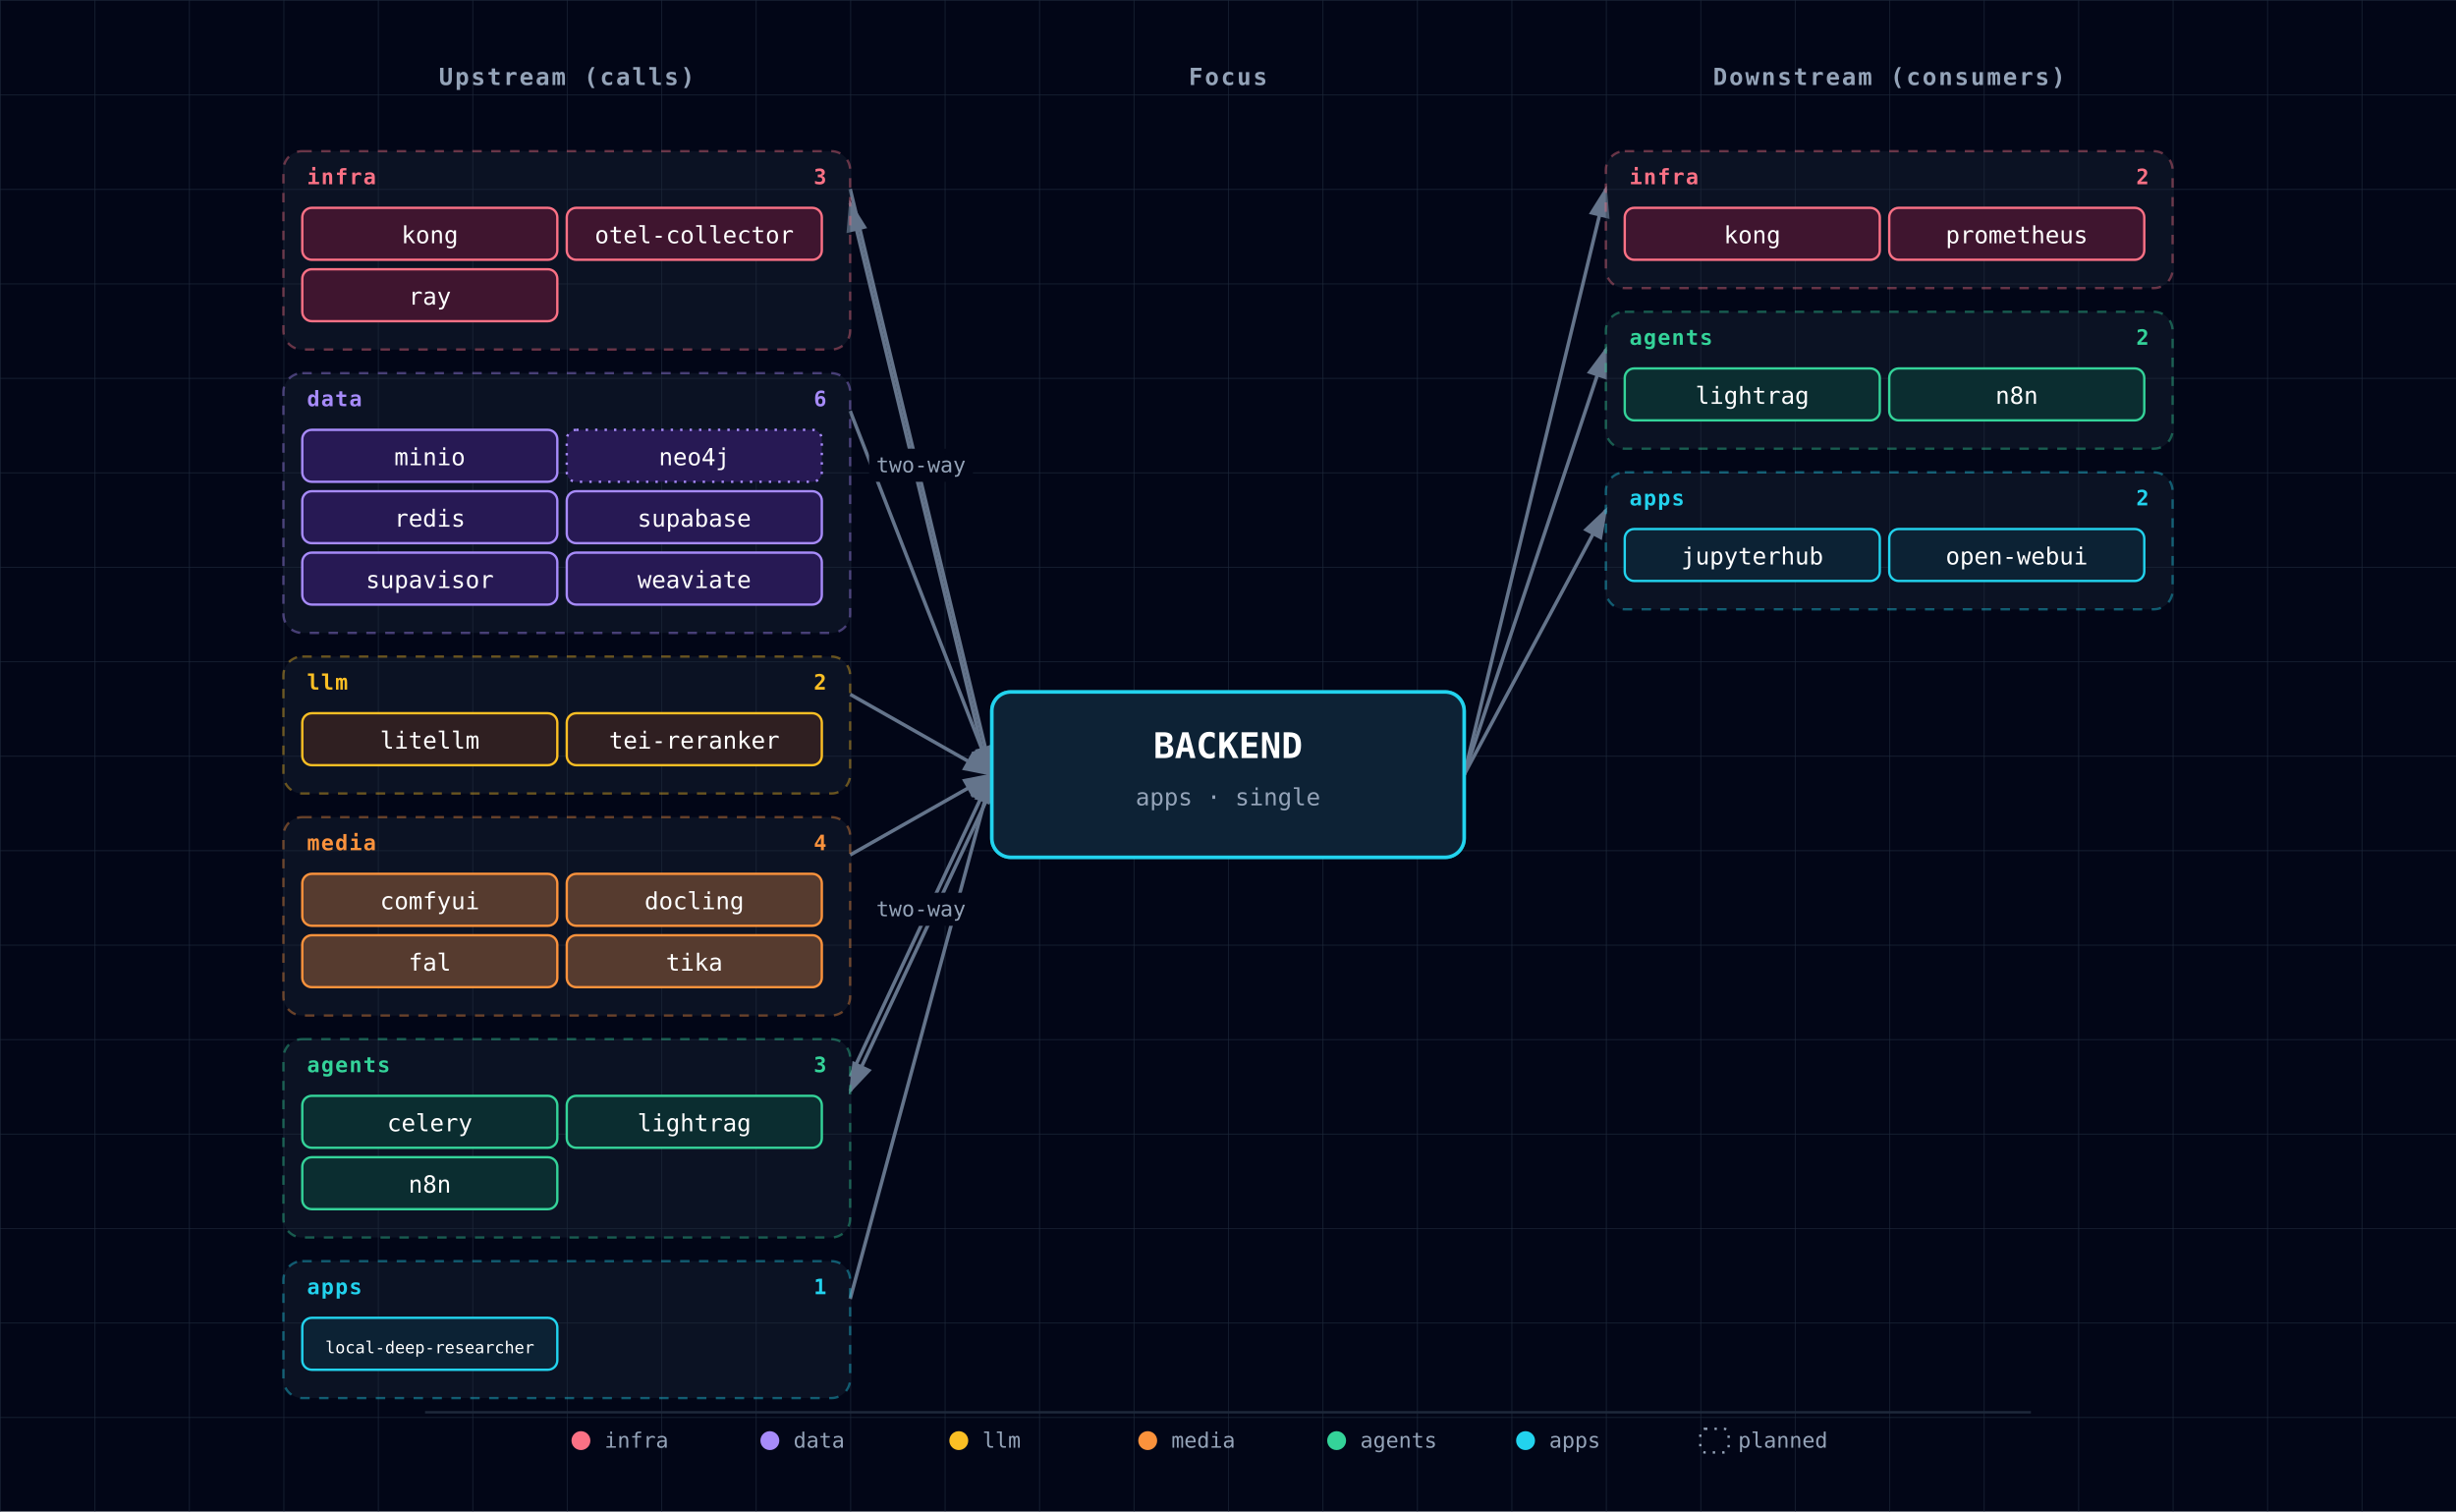
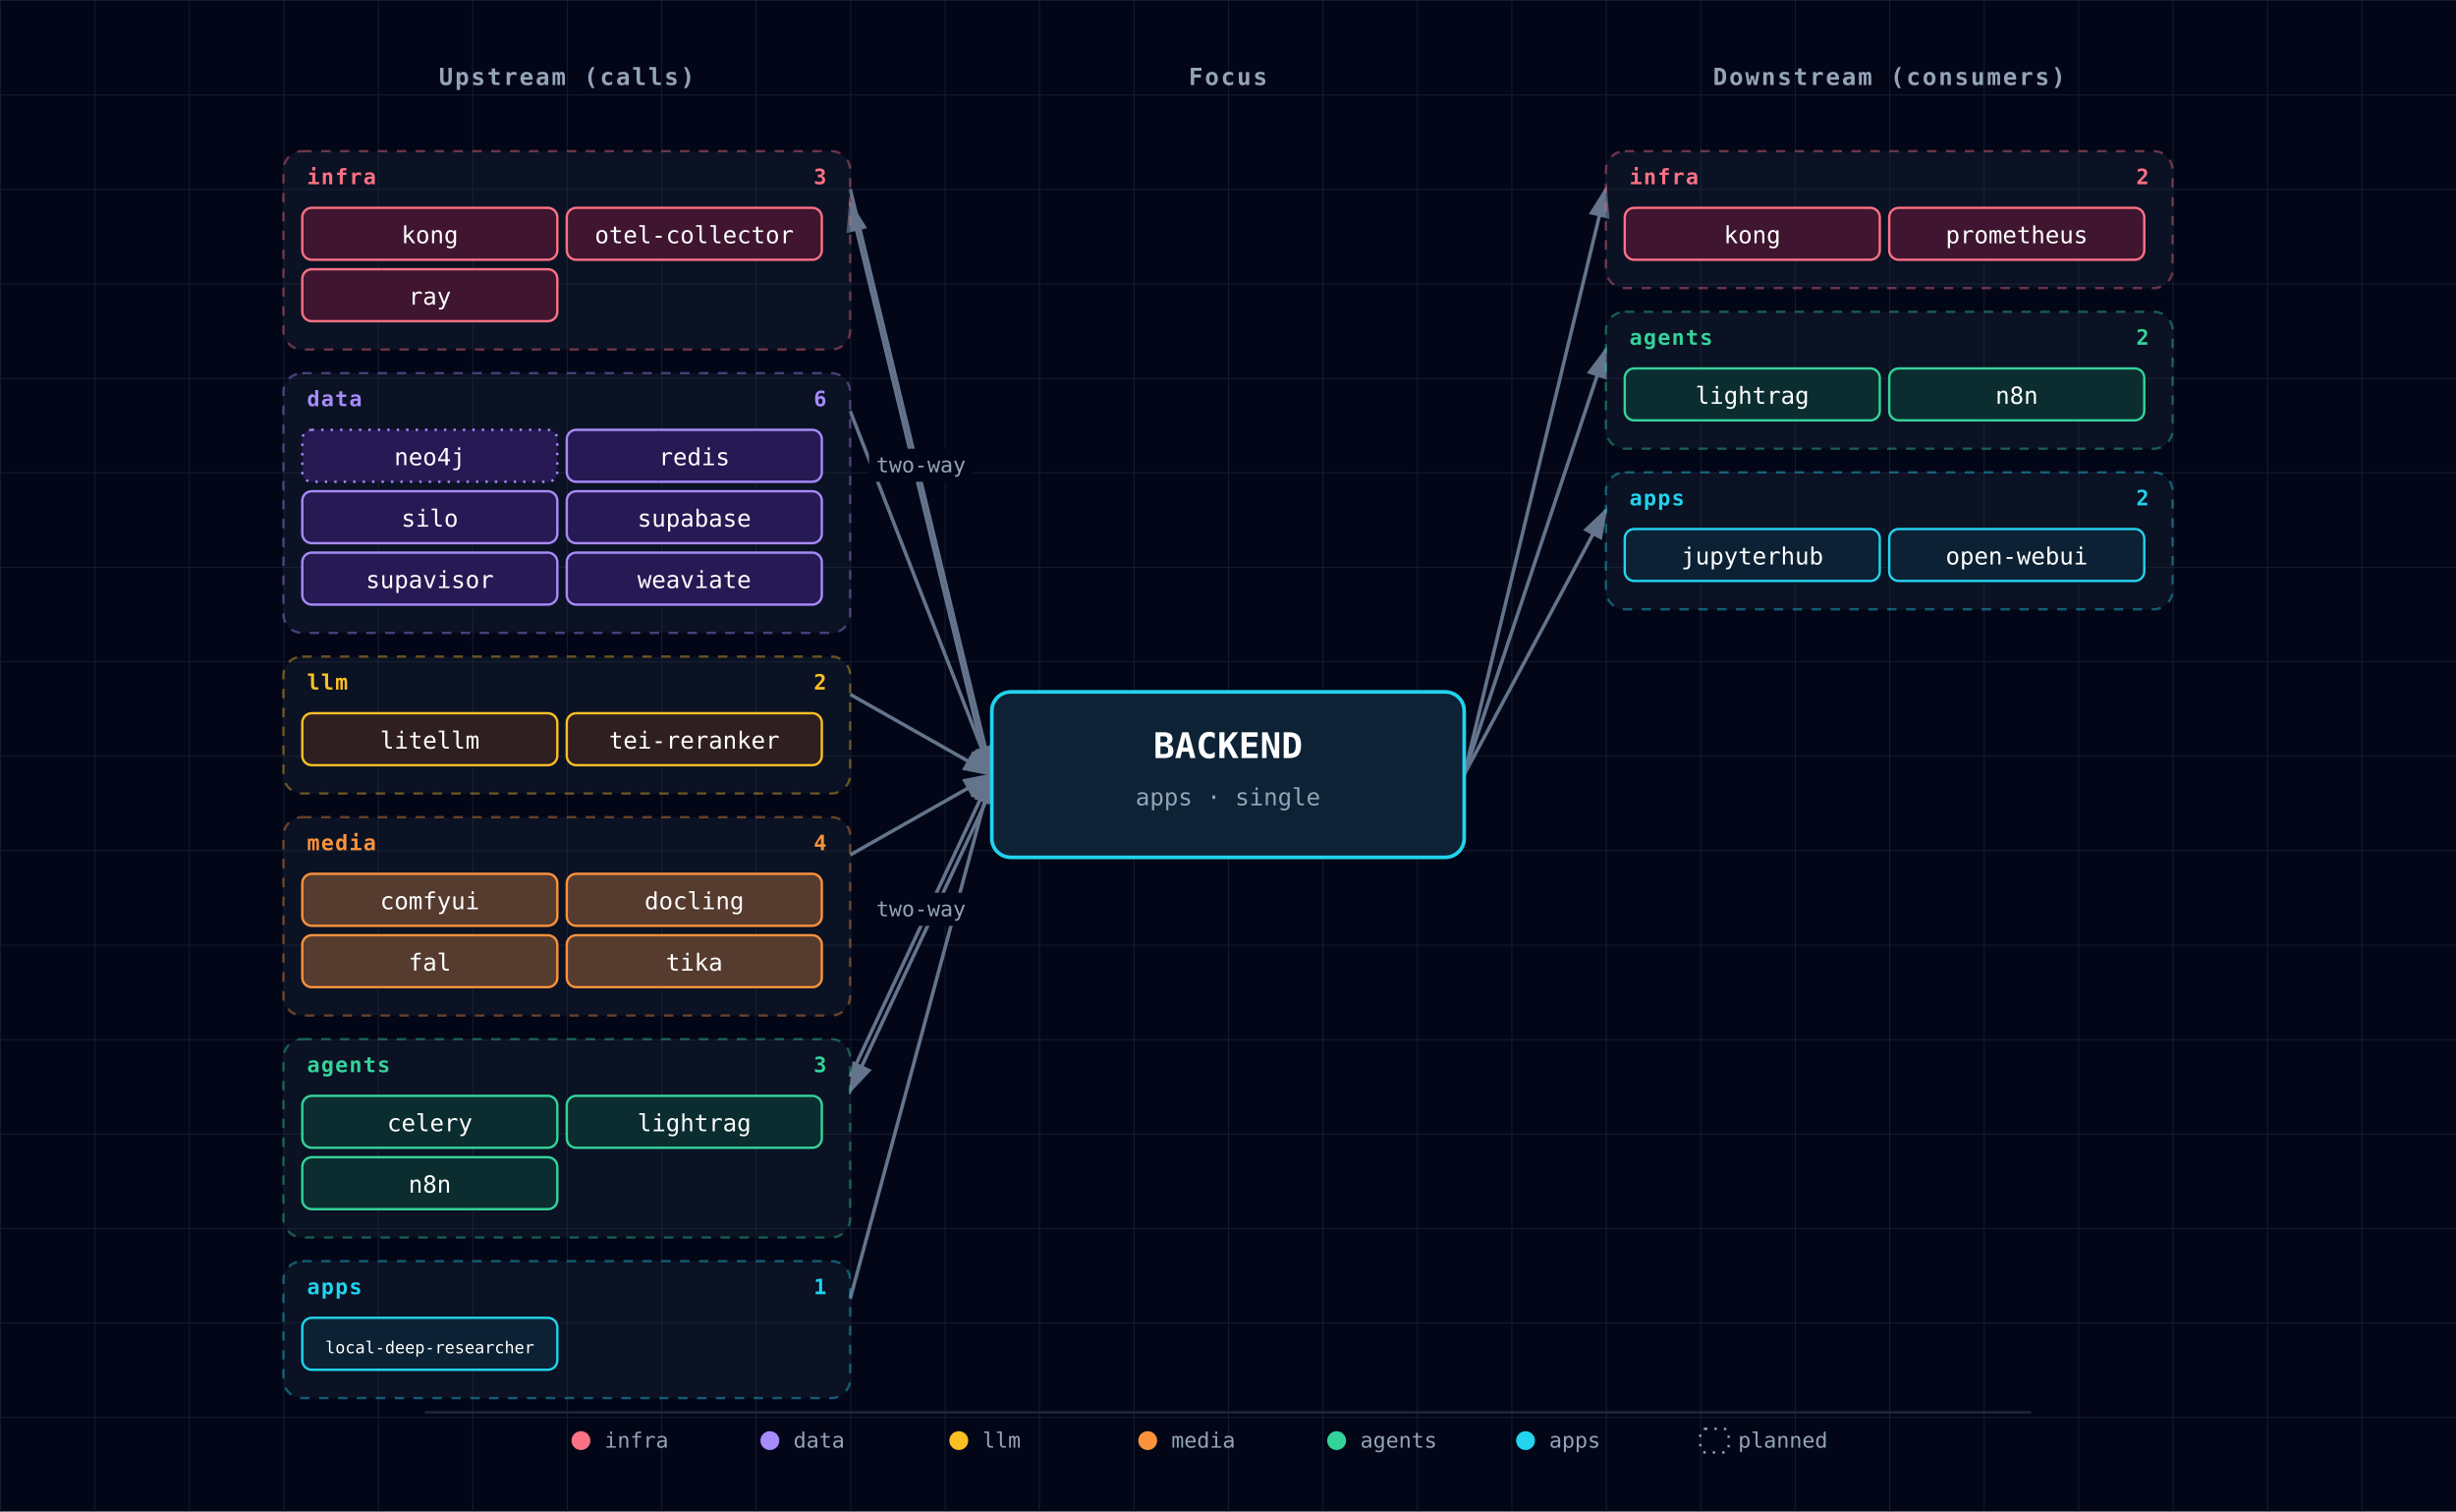
<svg xmlns="http://www.w3.org/2000/svg" viewBox="0 0 1040 640" font-family="'JetBrains Mono', 'Fira Code', Menlo, Consolas, monospace">
  <defs>
    <pattern id="grid" width="40" height="40" patternUnits="userSpaceOnUse">
      <path d="M 40 0 L 0 0 0 40" fill="none" stroke="#1e293b" stroke-width="0.5" />
    </pattern>
    <marker id="arrowhead" markerWidth="9" markerHeight="6" refX="8" refY="3" orient="auto">
      <polygon points="0 0, 9 3, 0 6" fill="#64748b" />
    </marker>
    <filter id="focus-glow" x="-50%" y="-50%" width="200%" height="200%">
      <feGaussianBlur in="SourceAlpha" stdDeviation="6" />
      <feFlood flood-color="#22d3ee" flood-opacity="0.6" />
      <feComposite in2="SourceAlpha" operator="in" />
      <feMerge>
        <feMergeNode />
        <feMergeNode in="SourceGraphic" />
      </feMerge>
    </filter>
  </defs>
  <rect width="1040" height="640" fill="#020617" />
  <rect width="1040" height="640" fill="url(#grid)" />
  <text x="240" y="36" fill="#94a3b8" font-size="10" font-weight="600" text-anchor="middle" letter-spacing="0.08em">Upstream (calls)</text>
  <text x="520" y="36" fill="#94a3b8" font-size="10" font-weight="600" text-anchor="middle" letter-spacing="0.08em">Focus</text>
  <text x="800" y="36" fill="#94a3b8" font-size="10" font-weight="600" text-anchor="middle" letter-spacing="0.08em">Downstream (consumers)</text>
  <line x1="360" y1="80" x2="420" y2="328" stroke="#64748b" stroke-width="1.5" marker-end="url(#arrowhead)" />
  <line x1="420" y1="334" x2="360" y2="86" stroke="#64748b" stroke-width="1.5" marker-end="url(#arrowhead)" />
  <line x1="360" y1="174" x2="420" y2="328" stroke="#64748b" stroke-width="1.5" marker-end="url(#arrowhead)" />
  <line x1="360" y1="294" x2="420" y2="328" stroke="#64748b" stroke-width="1.5" marker-end="url(#arrowhead)" />
  <line x1="360" y1="362" x2="420" y2="328" stroke="#64748b" stroke-width="1.5" marker-end="url(#arrowhead)" />
  <line x1="360" y1="456" x2="420" y2="328" stroke="#64748b" stroke-width="1.5" marker-end="url(#arrowhead)" />
  <line x1="420" y1="334" x2="360" y2="462" stroke="#64748b" stroke-width="1.5" marker-end="url(#arrowhead)" />
  <line x1="360" y1="550" x2="420" y2="328" stroke="#64748b" stroke-width="1.5" marker-end="url(#arrowhead)" />
  <line x1="620" y1="328" x2="680" y2="80" stroke="#64748b" stroke-width="1.5" marker-end="url(#arrowhead)" />
  <line x1="620" y1="328" x2="680" y2="148" stroke="#64748b" stroke-width="1.5" marker-end="url(#arrowhead)" />
  <line x1="620" y1="328" x2="680" y2="216" stroke="#64748b" stroke-width="1.5" marker-end="url(#arrowhead)" />
  <rect x="368" y="190" width="44" height="14" rx="2" fill="#020617" />
  <text x="390" y="200" fill="#94a3b8" font-size="9" text-anchor="middle">two-way</text>
  <rect x="368" y="378" width="44" height="14" rx="2" fill="#020617" />
  <text x="390" y="388" fill="#94a3b8" font-size="9" text-anchor="middle">two-way</text>
  <g>
    <g class="cluster">
      <rect x="120" y="64" width="240" height="84" rx="8" fill="rgba(30,41,59,0.35)" stroke="#fb7185" stroke-width="1" stroke-dasharray="4,4" stroke-opacity="0.4" />
      <text x="130" y="78" fill="#fb7185" font-size="9" font-weight="700" text-anchor="start" style="letter-spacing:0.06em;text-transform:uppercase;">infra</text>
      <text x="350" y="78" fill="#fb7185" font-size="9" font-weight="600" text-anchor="end">3</text>
    </g>
    <g>
      <rect x="128" y="88" width="108" height="22" rx="4" fill="#0f172a" />
      <rect x="128" y="88" width="108" height="22" rx="4" fill="rgba(136, 19, 55, 0.4)" stroke="#fb7185" stroke-width="1" />
      <text x="182" y="103" fill="white" font-size="10" text-anchor="middle">kong</text>
    </g>
    <g>
      <rect x="240" y="88" width="108" height="22" rx="4" fill="#0f172a" />
      <rect x="240" y="88" width="108" height="22" rx="4" fill="rgba(136, 19, 55, 0.4)" stroke="#fb7185" stroke-width="1" />
      <text x="294" y="103" fill="white" font-size="10" text-anchor="middle">otel-collector</text>
    </g>
    <g>
      <rect x="128" y="114" width="108" height="22" rx="4" fill="#0f172a" />
      <rect x="128" y="114" width="108" height="22" rx="4" fill="rgba(136, 19, 55, 0.4)" stroke="#fb7185" stroke-width="1" />
      <text x="182" y="129" fill="white" font-size="10" text-anchor="middle">ray</text>
    </g>
    <g class="cluster">
      <rect x="120" y="158" width="240" height="110" rx="8" fill="rgba(30,41,59,0.35)" stroke="#a78bfa" stroke-width="1" stroke-dasharray="4,4" stroke-opacity="0.4" />
      <text x="130" y="172" fill="#a78bfa" font-size="9" font-weight="700" text-anchor="start" style="letter-spacing:0.06em;text-transform:uppercase;">data</text>
      <text x="350" y="172" fill="#a78bfa" font-size="9" font-weight="600" text-anchor="end">6</text>
    </g>
    <g>
      <rect x="128" y="182" width="108" height="22" rx="4" fill="#0f172a" />
-       <rect x="128" y="182" width="108" height="22" rx="4" fill="rgba(76, 29, 149, 0.4)" stroke="#a78bfa" stroke-width="1" />
-       <text x="182" y="197" fill="white" font-size="10" text-anchor="middle">minio</text>
+       <rect x="128" y="182" width="108" height="22" rx="4" fill="rgba(76, 29, 149, 0.4)" stroke="#a78bfa" stroke-width="1" stroke-dasharray="1,3" />
+       <text x="182" y="197" fill="white" font-size="10" text-anchor="middle">neo4j</text>
    </g>
    <g>
      <rect x="240" y="182" width="108" height="22" rx="4" fill="#0f172a" />
-       <rect x="240" y="182" width="108" height="22" rx="4" fill="rgba(76, 29, 149, 0.4)" stroke="#a78bfa" stroke-width="1" stroke-dasharray="1,3" />
-       <text x="294" y="197" fill="white" font-size="10" text-anchor="middle">neo4j</text>
+       <rect x="240" y="182" width="108" height="22" rx="4" fill="rgba(76, 29, 149, 0.4)" stroke="#a78bfa" stroke-width="1" />
+       <text x="294" y="197" fill="white" font-size="10" text-anchor="middle">redis</text>
    </g>
    <g>
      <rect x="128" y="208" width="108" height="22" rx="4" fill="#0f172a" />
      <rect x="128" y="208" width="108" height="22" rx="4" fill="rgba(76, 29, 149, 0.4)" stroke="#a78bfa" stroke-width="1" />
-       <text x="182" y="223" fill="white" font-size="10" text-anchor="middle">redis</text>
+       <text x="182" y="223" fill="white" font-size="10" text-anchor="middle">silo</text>
    </g>
    <g>
      <rect x="240" y="208" width="108" height="22" rx="4" fill="#0f172a" />
      <rect x="240" y="208" width="108" height="22" rx="4" fill="rgba(76, 29, 149, 0.4)" stroke="#a78bfa" stroke-width="1" />
      <text x="294" y="223" fill="white" font-size="10" text-anchor="middle">supabase</text>
    </g>
    <g>
      <rect x="128" y="234" width="108" height="22" rx="4" fill="#0f172a" />
      <rect x="128" y="234" width="108" height="22" rx="4" fill="rgba(76, 29, 149, 0.4)" stroke="#a78bfa" stroke-width="1" />
      <text x="182" y="249" fill="white" font-size="10" text-anchor="middle">supavisor</text>
    </g>
    <g>
      <rect x="240" y="234" width="108" height="22" rx="4" fill="#0f172a" />
      <rect x="240" y="234" width="108" height="22" rx="4" fill="rgba(76, 29, 149, 0.4)" stroke="#a78bfa" stroke-width="1" />
      <text x="294" y="249" fill="white" font-size="10" text-anchor="middle">weaviate</text>
    </g>
    <g class="cluster">
      <rect x="120" y="278" width="240" height="58" rx="8" fill="rgba(30,41,59,0.35)" stroke="#fbbf24" stroke-width="1" stroke-dasharray="4,4" stroke-opacity="0.4" />
      <text x="130" y="292" fill="#fbbf24" font-size="9" font-weight="700" text-anchor="start" style="letter-spacing:0.06em;text-transform:uppercase;">llm</text>
      <text x="350" y="292" fill="#fbbf24" font-size="9" font-weight="600" text-anchor="end">2</text>
    </g>
    <g>
      <rect x="128" y="302" width="108" height="22" rx="4" fill="#0f172a" />
      <rect x="128" y="302" width="108" height="22" rx="4" fill="rgba(120, 53, 15, 0.3)" stroke="#fbbf24" stroke-width="1" />
      <text x="182" y="317" fill="white" font-size="10" text-anchor="middle">litellm</text>
    </g>
    <g>
      <rect x="240" y="302" width="108" height="22" rx="4" fill="#0f172a" />
      <rect x="240" y="302" width="108" height="22" rx="4" fill="rgba(120, 53, 15, 0.3)" stroke="#fbbf24" stroke-width="1" />
      <text x="294" y="317" fill="white" font-size="10" text-anchor="middle">tei-reranker</text>
    </g>
    <g class="cluster">
      <rect x="120" y="346" width="240" height="84" rx="8" fill="rgba(30,41,59,0.35)" stroke="#fb923c" stroke-width="1" stroke-dasharray="4,4" stroke-opacity="0.4" />
      <text x="130" y="360" fill="#fb923c" font-size="9" font-weight="700" text-anchor="start" style="letter-spacing:0.06em;text-transform:uppercase;">media</text>
      <text x="350" y="360" fill="#fb923c" font-size="9" font-weight="600" text-anchor="end">4</text>
    </g>
    <g>
      <rect x="128" y="370" width="108" height="22" rx="4" fill="#0f172a" />
      <rect x="128" y="370" width="108" height="22" rx="4" fill="rgba(251, 146, 60, 0.3)" stroke="#fb923c" stroke-width="1" />
      <text x="182" y="385" fill="white" font-size="10" text-anchor="middle">comfyui</text>
    </g>
    <g>
      <rect x="240" y="370" width="108" height="22" rx="4" fill="#0f172a" />
      <rect x="240" y="370" width="108" height="22" rx="4" fill="rgba(251, 146, 60, 0.3)" stroke="#fb923c" stroke-width="1" />
      <text x="294" y="385" fill="white" font-size="10" text-anchor="middle">docling</text>
    </g>
    <g>
      <rect x="128" y="396" width="108" height="22" rx="4" fill="#0f172a" />
      <rect x="128" y="396" width="108" height="22" rx="4" fill="rgba(251, 146, 60, 0.3)" stroke="#fb923c" stroke-width="1" />
      <text x="182" y="411" fill="white" font-size="10" text-anchor="middle">fal</text>
    </g>
    <g>
      <rect x="240" y="396" width="108" height="22" rx="4" fill="#0f172a" />
      <rect x="240" y="396" width="108" height="22" rx="4" fill="rgba(251, 146, 60, 0.3)" stroke="#fb923c" stroke-width="1" />
      <text x="294" y="411" fill="white" font-size="10" text-anchor="middle">tika</text>
    </g>
    <g class="cluster">
      <rect x="120" y="440" width="240" height="84" rx="8" fill="rgba(30,41,59,0.35)" stroke="#34d399" stroke-width="1" stroke-dasharray="4,4" stroke-opacity="0.4" />
      <text x="130" y="454" fill="#34d399" font-size="9" font-weight="700" text-anchor="start" style="letter-spacing:0.06em;text-transform:uppercase;">agents</text>
      <text x="350" y="454" fill="#34d399" font-size="9" font-weight="600" text-anchor="end">3</text>
    </g>
    <g>
      <rect x="128" y="464" width="108" height="22" rx="4" fill="#0f172a" />
      <rect x="128" y="464" width="108" height="22" rx="4" fill="rgba(6, 78, 59, 0.4)" stroke="#34d399" stroke-width="1" />
      <text x="182" y="479" fill="white" font-size="10" text-anchor="middle">celery</text>
    </g>
    <g>
      <rect x="240" y="464" width="108" height="22" rx="4" fill="#0f172a" />
      <rect x="240" y="464" width="108" height="22" rx="4" fill="rgba(6, 78, 59, 0.4)" stroke="#34d399" stroke-width="1" />
      <text x="294" y="479" fill="white" font-size="10" text-anchor="middle">lightrag</text>
    </g>
    <g>
      <rect x="128" y="490" width="108" height="22" rx="4" fill="#0f172a" />
      <rect x="128" y="490" width="108" height="22" rx="4" fill="rgba(6, 78, 59, 0.4)" stroke="#34d399" stroke-width="1" />
      <text x="182" y="505" fill="white" font-size="10" text-anchor="middle">n8n</text>
    </g>
    <g class="cluster">
      <rect x="120" y="534" width="240" height="58" rx="8" fill="rgba(30,41,59,0.35)" stroke="#22d3ee" stroke-width="1" stroke-dasharray="4,4" stroke-opacity="0.4" />
      <text x="130" y="548" fill="#22d3ee" font-size="9" font-weight="700" text-anchor="start" style="letter-spacing:0.06em;text-transform:uppercase;">apps</text>
      <text x="350" y="548" fill="#22d3ee" font-size="9" font-weight="600" text-anchor="end">1</text>
    </g>
    <g>
      <rect x="128" y="558" width="108" height="22" rx="4" fill="#0f172a" />
      <rect x="128" y="558" width="108" height="22" rx="4" fill="rgba(8, 51, 68, 0.4)" stroke="#22d3ee" stroke-width="1" />
      <text x="182" y="573" fill="white" font-size="7" text-anchor="middle">local-deep-researcher</text>
    </g>
  </g>
  <g>
    <g class="cluster">
      <rect x="680" y="64" width="240" height="58" rx="8" fill="rgba(30,41,59,0.35)" stroke="#fb7185" stroke-width="1" stroke-dasharray="4,4" stroke-opacity="0.4" />
      <text x="690" y="78" fill="#fb7185" font-size="9" font-weight="700" text-anchor="start" style="letter-spacing:0.06em;text-transform:uppercase;">infra</text>
      <text x="910" y="78" fill="#fb7185" font-size="9" font-weight="600" text-anchor="end">2</text>
    </g>
    <g>
      <rect x="688" y="88" width="108" height="22" rx="4" fill="#0f172a" />
      <rect x="688" y="88" width="108" height="22" rx="4" fill="rgba(136, 19, 55, 0.4)" stroke="#fb7185" stroke-width="1" />
      <text x="742" y="103" fill="white" font-size="10" text-anchor="middle">kong</text>
    </g>
    <g>
      <rect x="800" y="88" width="108" height="22" rx="4" fill="#0f172a" />
      <rect x="800" y="88" width="108" height="22" rx="4" fill="rgba(136, 19, 55, 0.4)" stroke="#fb7185" stroke-width="1" />
      <text x="854" y="103" fill="white" font-size="10" text-anchor="middle">prometheus</text>
    </g>
    <g class="cluster">
      <rect x="680" y="132" width="240" height="58" rx="8" fill="rgba(30,41,59,0.35)" stroke="#34d399" stroke-width="1" stroke-dasharray="4,4" stroke-opacity="0.4" />
      <text x="690" y="146" fill="#34d399" font-size="9" font-weight="700" text-anchor="start" style="letter-spacing:0.06em;text-transform:uppercase;">agents</text>
      <text x="910" y="146" fill="#34d399" font-size="9" font-weight="600" text-anchor="end">2</text>
    </g>
    <g>
      <rect x="688" y="156" width="108" height="22" rx="4" fill="#0f172a" />
      <rect x="688" y="156" width="108" height="22" rx="4" fill="rgba(6, 78, 59, 0.4)" stroke="#34d399" stroke-width="1" />
      <text x="742" y="171" fill="white" font-size="10" text-anchor="middle">lightrag</text>
    </g>
    <g>
      <rect x="800" y="156" width="108" height="22" rx="4" fill="#0f172a" />
      <rect x="800" y="156" width="108" height="22" rx="4" fill="rgba(6, 78, 59, 0.4)" stroke="#34d399" stroke-width="1" />
      <text x="854" y="171" fill="white" font-size="10" text-anchor="middle">n8n</text>
    </g>
    <g class="cluster">
      <rect x="680" y="200" width="240" height="58" rx="8" fill="rgba(30,41,59,0.35)" stroke="#22d3ee" stroke-width="1" stroke-dasharray="4,4" stroke-opacity="0.4" />
      <text x="690" y="214" fill="#22d3ee" font-size="9" font-weight="700" text-anchor="start" style="letter-spacing:0.06em;text-transform:uppercase;">apps</text>
      <text x="910" y="214" fill="#22d3ee" font-size="9" font-weight="600" text-anchor="end">2</text>
    </g>
    <g>
      <rect x="688" y="224" width="108" height="22" rx="4" fill="#0f172a" />
      <rect x="688" y="224" width="108" height="22" rx="4" fill="rgba(8, 51, 68, 0.4)" stroke="#22d3ee" stroke-width="1" />
      <text x="742" y="239" fill="white" font-size="10" text-anchor="middle">jupyterhub</text>
    </g>
    <g>
      <rect x="800" y="224" width="108" height="22" rx="4" fill="#0f172a" />
      <rect x="800" y="224" width="108" height="22" rx="4" fill="rgba(8, 51, 68, 0.4)" stroke="#22d3ee" stroke-width="1" />
      <text x="854" y="239" fill="white" font-size="10" text-anchor="middle">open-webui</text>
    </g>
  </g>
  <g class="focus" filter="url(#focus-glow)">
    <rect x="420" y="293" width="200" height="70" rx="8" fill="#0f172a" />
    <rect x="420" y="293" width="200" height="70" rx="8" fill="rgba(8, 51, 68, 0.4)" stroke="#22d3ee" stroke-width="1.5" />
    <text x="520" y="321" fill="white" font-size="15" font-weight="700" text-anchor="middle">BACKEND</text>
    <text x="520" y="341" fill="#94a3b8" font-size="10" text-anchor="middle">apps · single</text>
  </g>
  <g class="legend">
    <line x1="180" y1="598" x2="860" y2="598" stroke="#1e293b" stroke-width="1" />
    <circle cx="246" cy="610" r="4" fill="#fb7185" />
    <text x="256" y="613" fill="#94a3b8" font-size="9" font-weight="400" text-anchor="start">infra</text>
    <circle cx="326" cy="610" r="4" fill="#a78bfa" />
    <text x="336" y="613" fill="#94a3b8" font-size="9" font-weight="400" text-anchor="start">data</text>
    <circle cx="406" cy="610" r="4" fill="#fbbf24" />
    <text x="416" y="613" fill="#94a3b8" font-size="9" font-weight="400" text-anchor="start">llm</text>
    <circle cx="486" cy="610" r="4" fill="#fb923c" />
    <text x="496" y="613" fill="#94a3b8" font-size="9" font-weight="400" text-anchor="start">media</text>
    <circle cx="566" cy="610" r="4" fill="#34d399" />
    <text x="576" y="613" fill="#94a3b8" font-size="9" font-weight="400" text-anchor="start">agents</text>
    <circle cx="646" cy="610" r="4" fill="#22d3ee" />
    <text x="656" y="613" fill="#94a3b8" font-size="9" font-weight="400" text-anchor="start">apps</text>
    <rect x="720" y="605" width="12" height="10" rx="2" fill="none" stroke="#94a3b8" stroke-width="1" stroke-dasharray="1,3" />
    <text x="736" y="613" fill="#94a3b8" font-size="9" font-weight="400" text-anchor="start">planned</text>
  </g>
</svg>
